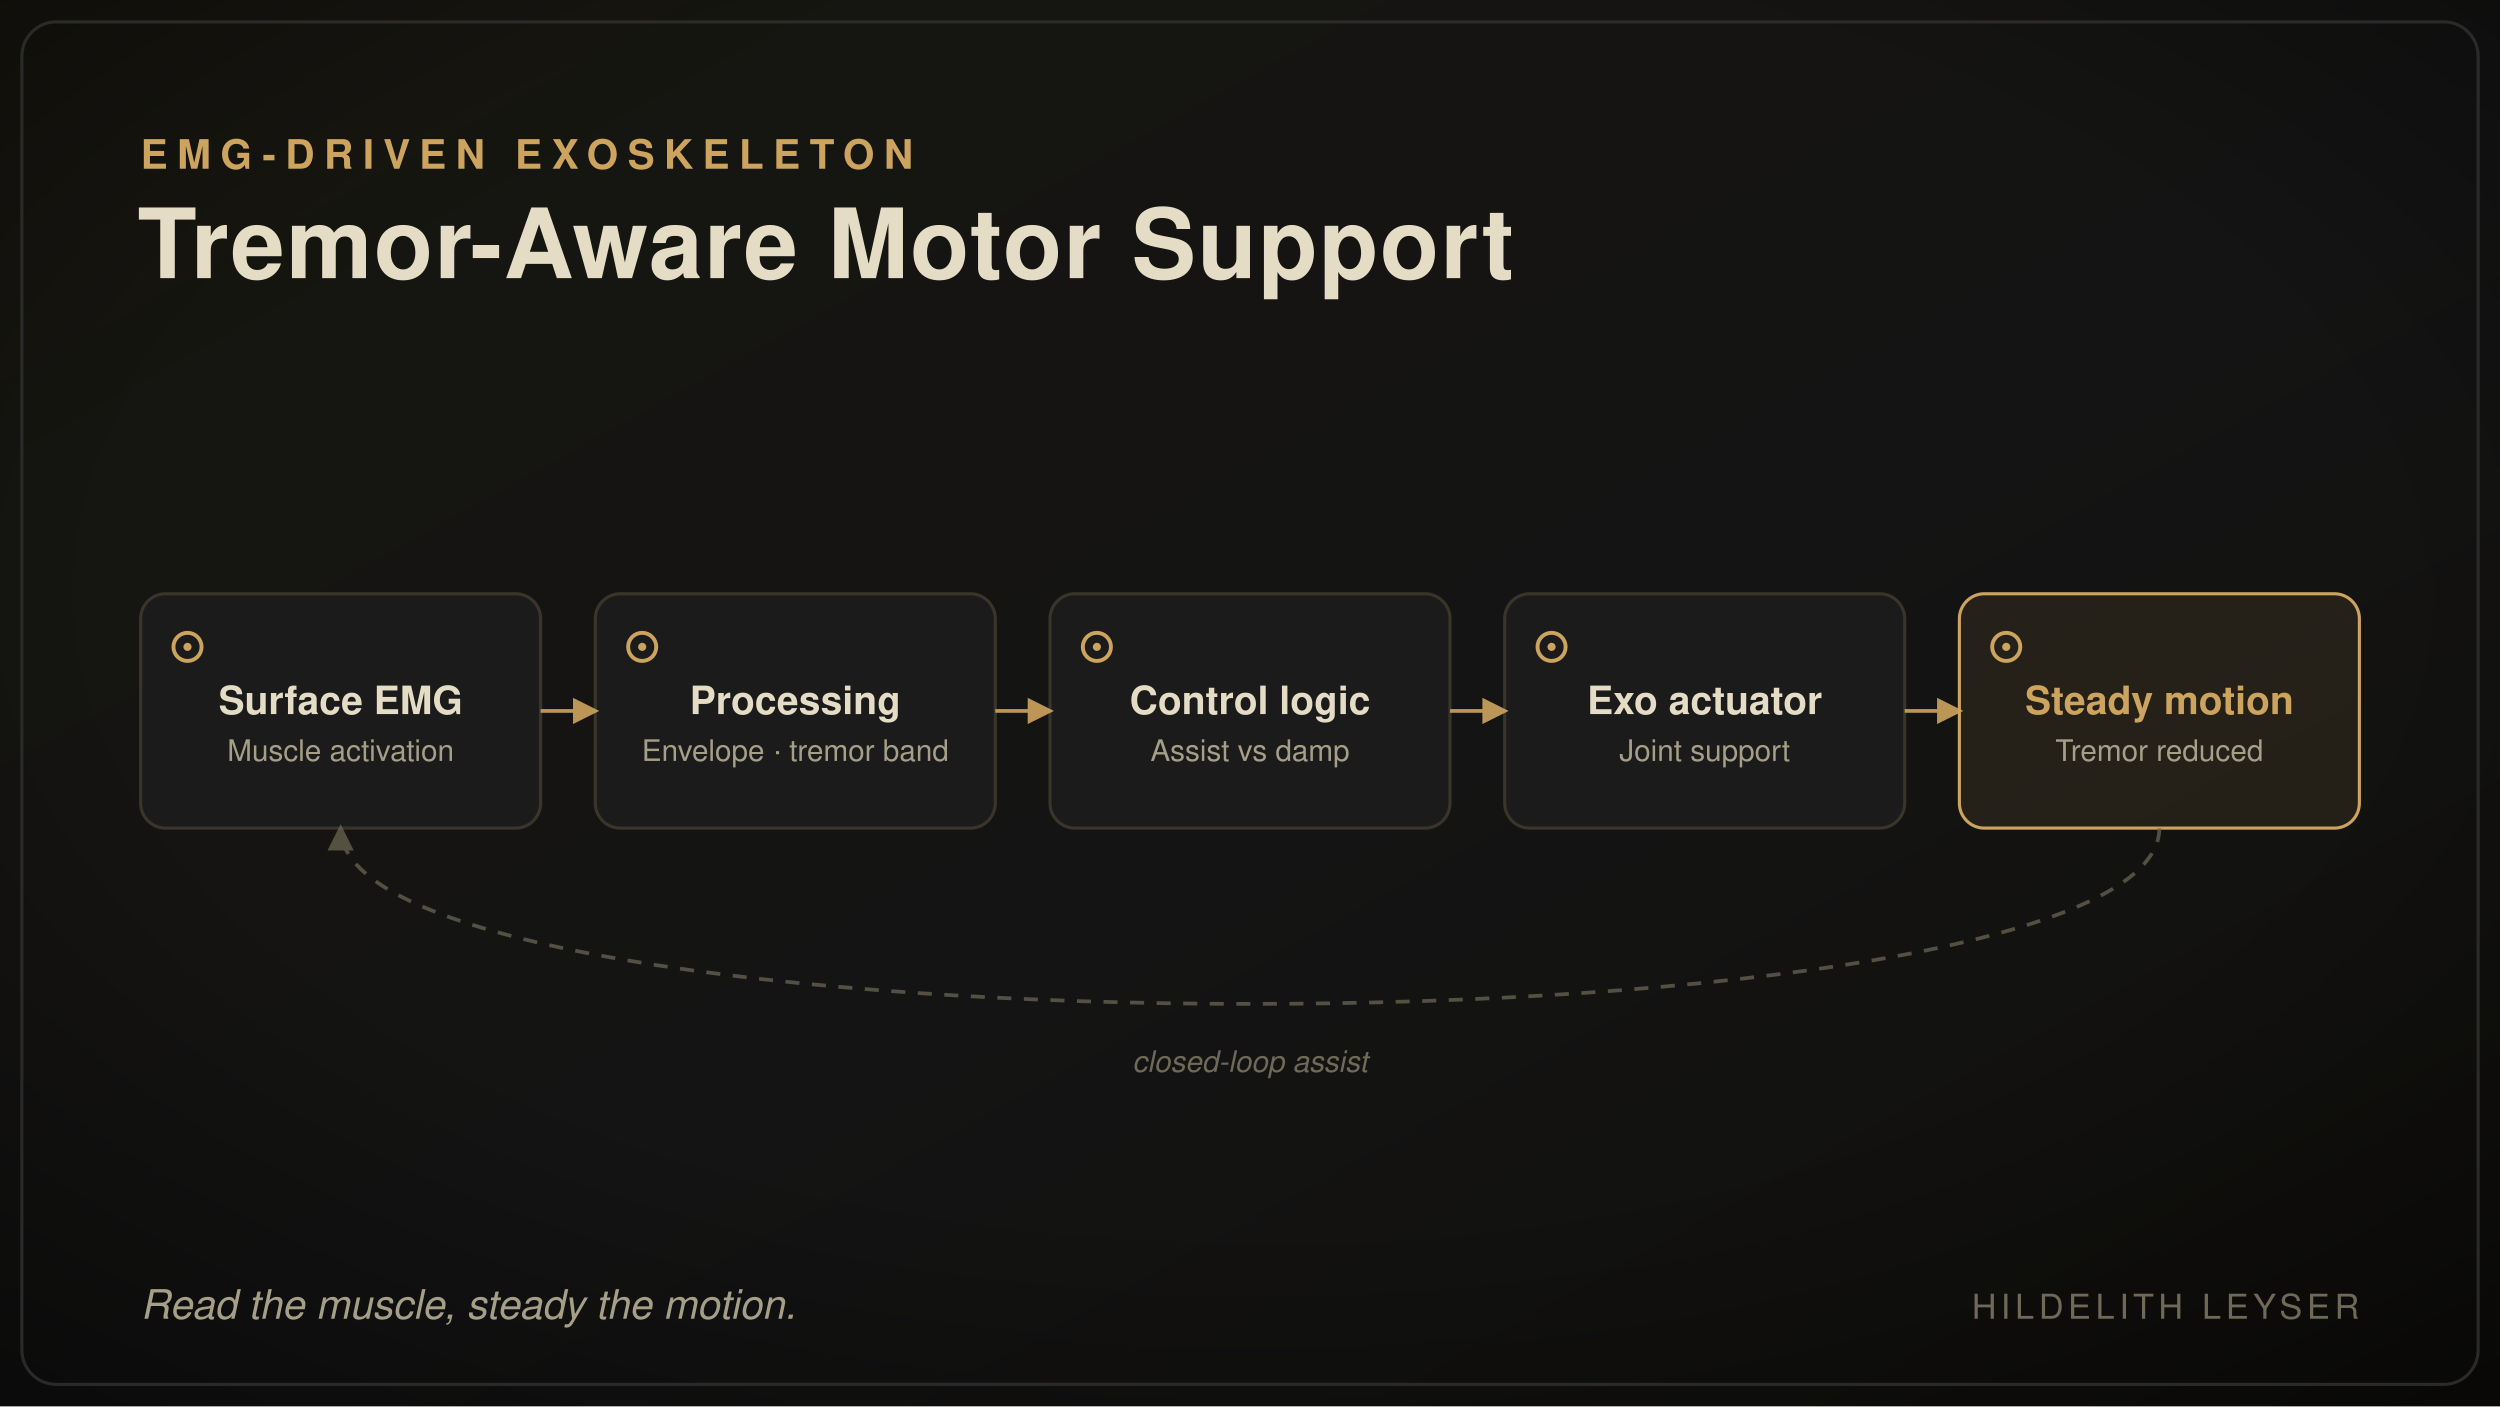
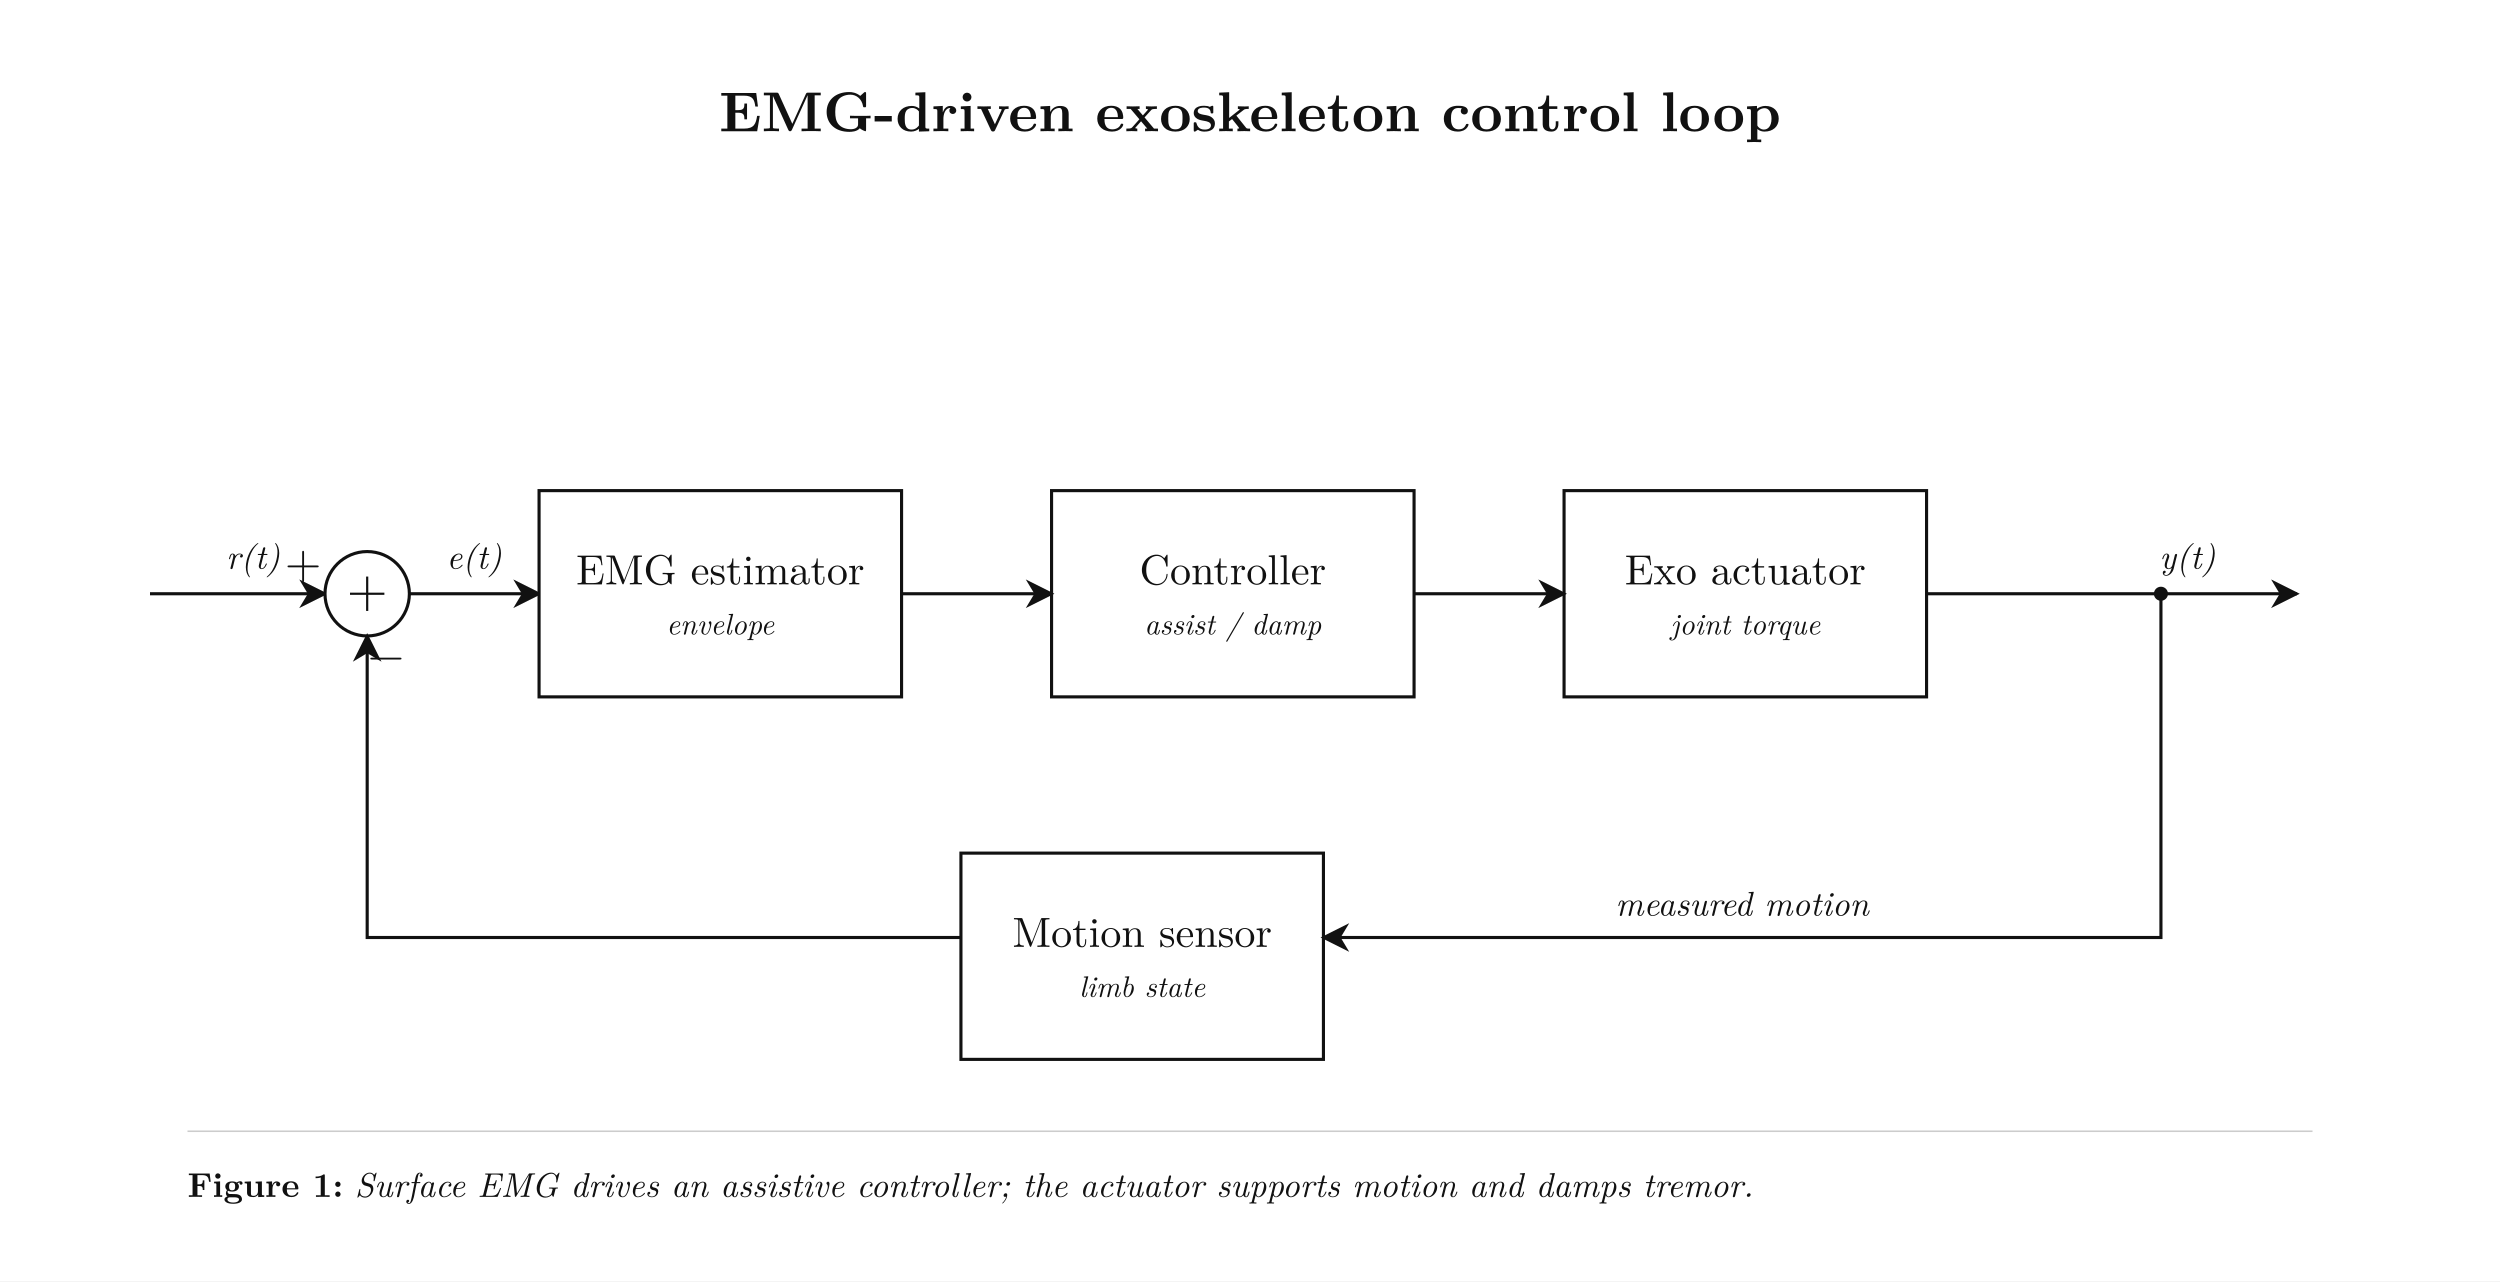
- <svg xmlns="http://www.w3.org/2000/svg" viewBox="0 0 1600 900" font-family="Verdana, 'Segoe UI', Helvetica, Arial, sans-serif">
+ <svg xmlns="http://www.w3.org/2000/svg" viewBox="0 0 1600 820" font-family="'Latin Modern Roman','CMU Serif',Georgia,'Times New Roman',serif">
  <defs>
-     <linearGradient id="bg" x1="0" y1="0" x2="1" y2="1">
-       <stop offset="0" stop-color="#16150f" />
-       <stop offset="0.55" stop-color="#141414" />
-       <stop offset="1" stop-color="#100f0c" />
-     </linearGradient>
-     <linearGradient id="goldg" x1="0" y1="0" x2="1" y2="1">
-       <stop offset="0" stop-color="#E7C988" />
-       <stop offset="1" stop-color="#B6863F" />
-     </linearGradient>
-     <radialGradient id="vig" cx="0.5" cy="0.42" r="0.75">
-       <stop offset="0.6" stop-color="#000000" stop-opacity="0" />
-       <stop offset="1" stop-color="#000000" stop-opacity="0.45" />
-     </radialGradient>
-     <marker id="arrow" viewBox="0 0 10 10" refX="8.5" refY="5" markerWidth="7" markerHeight="7" orient="auto-start-reverse">
-       <path d="M0,0 L10,5 L0,10 z" fill="#CDA45E" />
-     </marker>
-     <marker id="arrowf" viewBox="0 0 10 10" refX="8.5" refY="5" markerWidth="7" markerHeight="7" orient="auto-start-reverse">
-       <path d="M0,0 L10,5 L0,10 z" fill="#6f6957" />
+     <marker id="ah" viewBox="0 0 12 12" refX="10" refY="6" markerWidth="11" markerHeight="11" orient="auto-start-reverse">
+       <path d="M1,1 L11,6 L1,11 L4,6 z" fill="#111111" />
    </marker>
  </defs>
-   <rect width="1600" height="900" fill="url(#bg)" />
-   <rect width="1600" height="900" fill="url(#vig)" />
-   <rect x="14" y="14" width="1572" height="872" rx="22" fill="none" stroke="#2a2a2a" stroke-width="2" />
-   <text x="90" y="108" fill="#CDA45E" font-size="26" letter-spacing="6" font-weight="bold">EMG-DRIVEN EXOSKELETON</text>
-   <text x="88" y="178" fill="#E5DCC5" font-size="62" letter-spacing="1" font-weight="bold">Tremor-Aware Motor Support</text>
-   <g>
-     <rect x="90" y="380" width="256" height="150" rx="16" fill="#1b1b1b" stroke="#3a352a" stroke-width="2" />
-     <circle cx="120" cy="414" r="9" fill="none" stroke="#CDA45E" stroke-width="2.5" />
-     <circle cx="120" cy="414" r="2.6" fill="#CDA45E" />
-     <text x="218" y="457" fill="#E5DCC5" font-size="25" font-weight="bold" text-anchor="middle">Surface EMG</text>
-     <text x="218" y="487" fill="#A69F88" font-size="19" text-anchor="middle">Muscle activation</text>
-   </g>
-   <g>
-     <rect x="381" y="380" width="256" height="150" rx="16" fill="#1b1b1b" stroke="#3a352a" stroke-width="2" />
-     <circle cx="411" cy="414" r="9" fill="none" stroke="#CDA45E" stroke-width="2.5" />
-     <circle cx="411" cy="414" r="2.6" fill="#CDA45E" />
-     <text x="509" y="457" fill="#E5DCC5" font-size="25" font-weight="bold" text-anchor="middle">Processing</text>
-     <text x="509" y="487" fill="#A69F88" font-size="19" text-anchor="middle">Envelope · tremor band</text>
-   </g>
-   <g>
-     <rect x="672" y="380" width="256" height="150" rx="16" fill="#1b1b1b" stroke="#3a352a" stroke-width="2" />
-     <circle cx="702" cy="414" r="9" fill="none" stroke="#CDA45E" stroke-width="2.5" />
-     <circle cx="702" cy="414" r="2.6" fill="#CDA45E" />
-     <text x="800" y="457" fill="#E5DCC5" font-size="25" font-weight="bold" text-anchor="middle">Control logic</text>
-     <text x="800" y="487" fill="#A69F88" font-size="19" text-anchor="middle">Assist vs damp</text>
-   </g>
-   <g>
-     <rect x="963" y="380" width="256" height="150" rx="16" fill="#1b1b1b" stroke="#3a352a" stroke-width="2" />
-     <circle cx="993" cy="414" r="9" fill="none" stroke="#CDA45E" stroke-width="2.5" />
-     <circle cx="993" cy="414" r="2.6" fill="#CDA45E" />
-     <text x="1091" y="457" fill="#E5DCC5" font-size="25" font-weight="bold" text-anchor="middle">Exo actuator</text>
-     <text x="1091" y="487" fill="#A69F88" font-size="19" text-anchor="middle">Joint support</text>
-   </g>
-   <g>
-     <rect x="1254" y="380" width="256" height="150" rx="16" fill="rgba(205,164,94,0.10)" stroke="#CDA45E" stroke-width="2" />
-     <circle cx="1284" cy="414" r="9" fill="none" stroke="#CDA45E" stroke-width="2.5" />
-     <circle cx="1284" cy="414" r="2.6" fill="#CDA45E" />
-     <text x="1382" y="457" fill="#CDA45E" font-size="25" font-weight="bold" text-anchor="middle">Steady motion</text>
-     <text x="1382" y="487" fill="#A69F88" font-size="19" text-anchor="middle">Tremor reduced</text>
-   </g>
-   <path d="M346,455 C416,455 311,455 381,455" fill="none" stroke="#CDA45E" stroke-width="2.4" opacity="0.9" marker-end="url(#arrow)" />
-   <path d="M637,455 C707,455 602,455 672,455" fill="none" stroke="#CDA45E" stroke-width="2.4" opacity="0.9" marker-end="url(#arrow)" />
-   <path d="M928,455 C998,455 893,455 963,455" fill="none" stroke="#CDA45E" stroke-width="2.4" opacity="0.9" marker-end="url(#arrow)" />
-   <path d="M1219,455 C1289,455 1184,455 1254,455" fill="none" stroke="#CDA45E" stroke-width="2.4" opacity="0.9" marker-end="url(#arrow)" />
-   <path d="M1382,530 C1382,680 218,680 218,530" fill="none" stroke="#6f6957" stroke-width="2.4" stroke-dasharray="9 8" opacity="0.7" marker-end="url(#arrowf)" />
-   <text x="800" y="686" fill="#6f6957" font-size="19" text-anchor="middle" font-style="italic">closed-loop assist</text>
-   <text x="90" y="844" fill="#A69F88" font-size="26" font-style="italic">Read the muscle, steady the motion.</text>
-   <text x="1510" y="844" fill="#6f6957" font-size="22" text-anchor="end" letter-spacing="3">HILDELITH LEYSER</text>
+   <rect width="1600" height="820" fill="#ffffff" />
+   <text x="800" y="84" font-size="36" font-weight="bold" text-anchor="middle" fill="#111111">EMG-driven exoskeleton control loop</text>
+   <path d="M96,380 L208,380" fill="none" stroke="#111111" stroke-width="2" marker-end="url(#ah)" />
+   <text x="162" y="364" font-size="22" font-style="italic" text-anchor="middle" fill="#111111">r(t)</text>
+   <circle cx="235" cy="380" r="27" fill="#ffffff" stroke="#111111" stroke-width="2" />
+   <line x1="224" y1="380" x2="246" y2="380" stroke="#111111" stroke-width="1.4" />
+   <line x1="235" y1="369" x2="235" y2="391" stroke="#111111" stroke-width="1.4" />
+   <text x="194" y="370" font-size="30" text-anchor="middle" fill="#111111">+</text>
+   <text x="247" y="429" font-size="30" text-anchor="middle" fill="#111111">−</text>
+   <path d="M262,380 L345,380" fill="none" stroke="#111111" stroke-width="2" marker-end="url(#ah)" />
+   <text x="303.5" y="364" font-size="22" font-style="italic" text-anchor="middle" fill="#111111">e(t)</text>
+   <rect x="345" y="314" width="232" height="132" fill="#ffffff" stroke="#111111" stroke-width="2" />
+   <text x="461" y="374" font-size="27" text-anchor="middle" fill="#111111">EMG estimator</text>
+   <text x="461" y="406" font-size="19" font-style="italic" text-anchor="middle" fill="#111111">envelope</text>
+   <rect x="673" y="314" width="232" height="132" fill="#ffffff" stroke="#111111" stroke-width="2" />
+   <text x="789" y="374" font-size="27" text-anchor="middle" fill="#111111">Controller</text>
+   <text x="789" y="406" font-size="19" font-style="italic" text-anchor="middle" fill="#111111">assist / damp</text>
+   <rect x="1001" y="314" width="232" height="132" fill="#ffffff" stroke="#111111" stroke-width="2" />
+   <text x="1117" y="374" font-size="27" text-anchor="middle" fill="#111111">Exo actuator</text>
+   <text x="1117" y="406" font-size="19" font-style="italic" text-anchor="middle" fill="#111111">joint torque</text>
+   <path d="M577,380 L673,380" fill="none" stroke="#111111" stroke-width="2" marker-end="url(#ah)" />
+   <path d="M905,380 L1001,380" fill="none" stroke="#111111" stroke-width="2" marker-end="url(#ah)" />
+   <path d="M1233,380 L1470,380" fill="none" stroke="#111111" stroke-width="2" marker-end="url(#ah)" />
+   <text x="1400" y="364" font-size="22" font-style="italic" text-anchor="middle" fill="#111111">y(t)</text>
+   <circle cx="1383" cy="380" r="4.5" fill="#111111" />
+   <rect x="615" y="546" width="232" height="132" fill="#ffffff" stroke="#111111" stroke-width="2" />
+   <text x="731" y="606" font-size="27" text-anchor="middle" fill="#111111">Motion sensor</text>
+   <text x="731" y="638" font-size="19" font-style="italic" text-anchor="middle" fill="#111111">limb state</text>
+   <path d="M1383,380 L1383,600 L847,600" fill="none" stroke="#111111" stroke-width="2" marker-end="url(#ah)" />
+   <path d="M615,600 L235,600 L235,407" fill="none" stroke="#111111" stroke-width="2" marker-end="url(#ah)" />
+   <text x="1115" y="586" font-size="22" font-style="italic" text-anchor="middle" fill="#111111">measured motion</text>
+   <line x1="120" y1="724" x2="1480" y2="724" stroke="#cccccc" stroke-width="1" />
+   <text x="120" y="766" font-size="22" fill="#111111">
+     <tspan font-weight="bold">Figure 1:</tspan>
+     <tspan font-style="italic">Surface EMG drives an assistive controller; the actuator supports motion and damps tremor.</tspan>
+   </text>
</svg>
